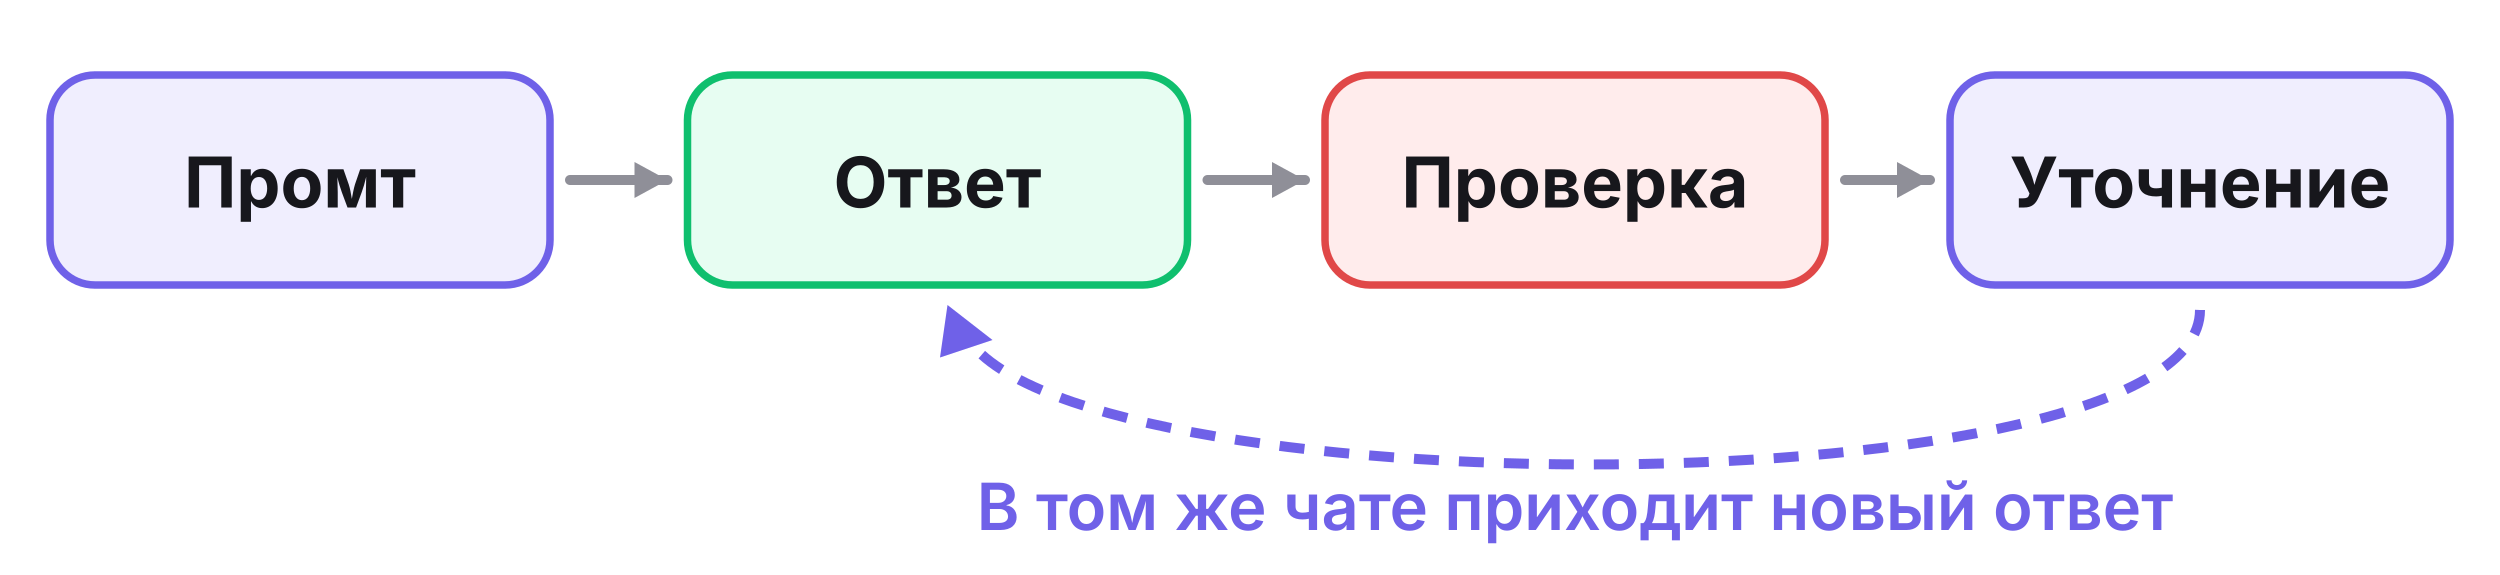
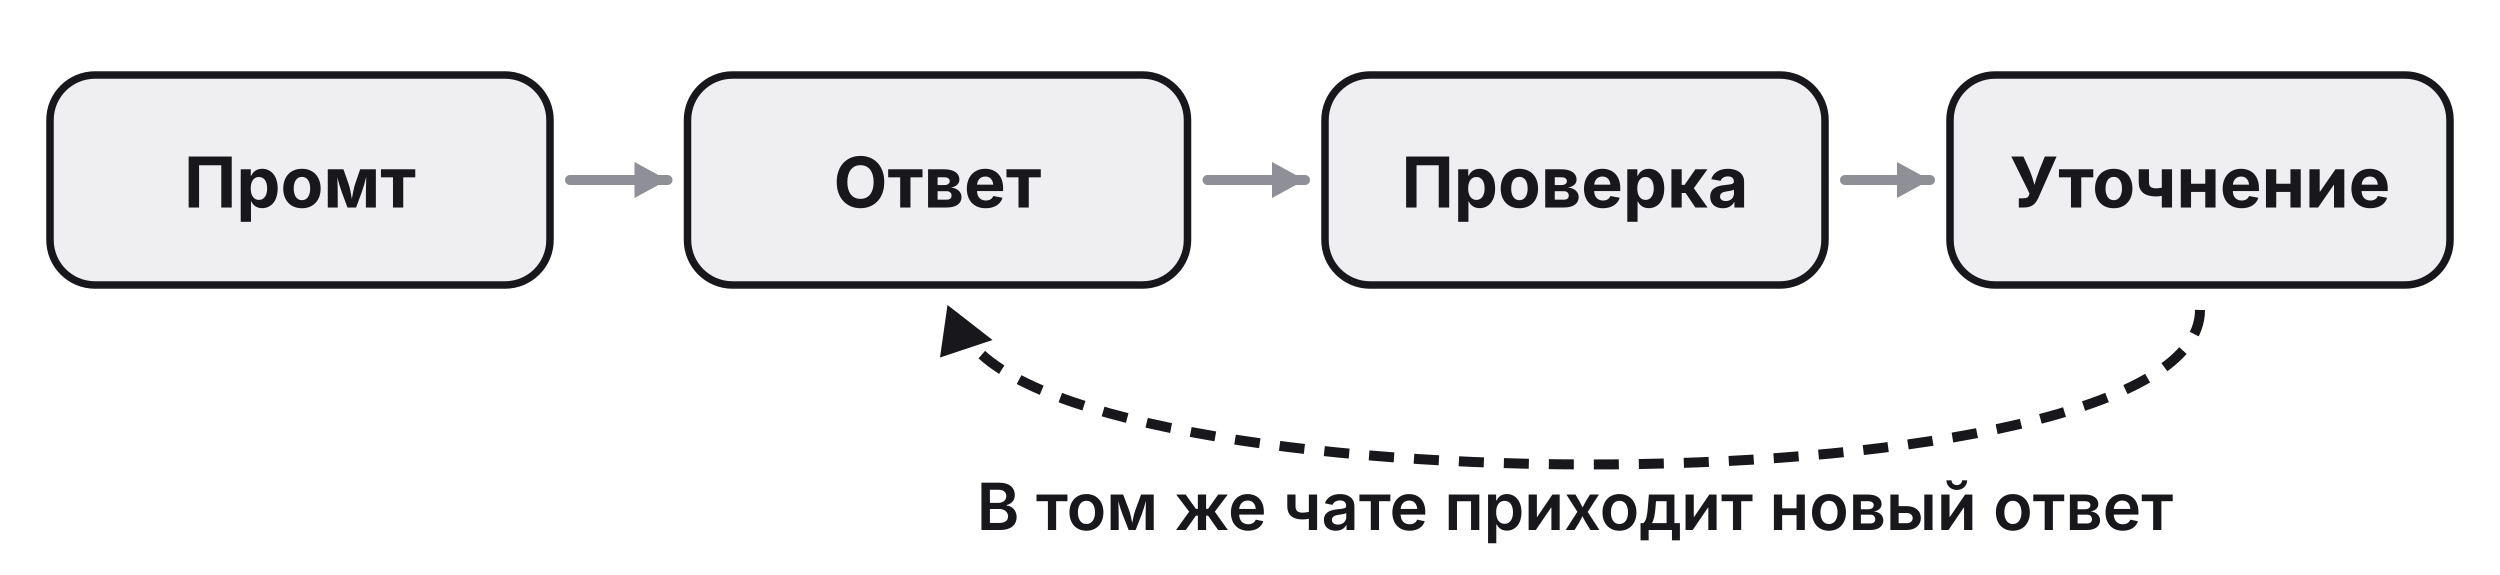
<svg xmlns="http://www.w3.org/2000/svg" viewBox="0 0 1000 230" role="img" aria-label="Промт, ответ, проверка, уточнение и снова ответ в том же чате">
-   <rect x="20" y="30" width="200" height="84" rx="18" fill="#F0EEFE" stroke="#6F61E8" stroke-width="3" />
+   <rect x="20" y="30" width="200" height="84" rx="18" fill="#EFEFF2" stroke="#17171C" stroke-width="3" />
  <text x="120" y="83" font-family="Inter Tight, Inter, Arial, Helvetica, sans-serif" font-size="28" font-weight="700" fill="#17171C" text-anchor="middle">Промт</text>
  <line x1="228" y1="72" x2="267" y2="72" stroke="#8F8F98" stroke-width="4" stroke-linecap="round" />
  <path d="M267 72 L253.8 79.2 L253.8 64.8 Z" fill="#8F8F98" />
-   <rect x="275" y="30" width="200" height="84" rx="18" fill="#E7FDF2" stroke="#0FBF6E" stroke-width="3" />
+   <rect x="275" y="30" width="200" height="84" rx="18" fill="#EFEFF2" stroke="#17171C" stroke-width="3" />
  <text x="375" y="83" font-family="Inter Tight, Inter, Arial, Helvetica, sans-serif" font-size="28" font-weight="700" fill="#17171C" text-anchor="middle">Ответ</text>
  <line x1="483" y1="72" x2="522" y2="72" stroke="#8F8F98" stroke-width="4" stroke-linecap="round" />
  <path d="M522 72 L508.8 79.2 L508.8 64.8 Z" fill="#8F8F98" />
-   <rect x="530" y="30" width="200" height="84" rx="18" fill="#FFECEC" stroke="#E04848" stroke-width="3" />
+   <rect x="530" y="30" width="200" height="84" rx="18" fill="#EFEFF2" stroke="#17171C" stroke-width="3" />
  <text x="630" y="83" font-family="Inter Tight, Inter, Arial, Helvetica, sans-serif" font-size="28" font-weight="700" fill="#17171C" text-anchor="middle">Проверка</text>
  <line x1="738" y1="72" x2="772" y2="72" stroke="#8F8F98" stroke-width="4" stroke-linecap="round" />
  <path d="M772 72 L758.8 79.2 L758.8 64.8 Z" fill="#8F8F98" />
-   <rect x="780" y="30" width="200" height="84" rx="18" fill="#F0EEFE" stroke="#6F61E8" stroke-width="3" />
+   <rect x="780" y="30" width="200" height="84" rx="18" fill="#EFEFF2" stroke="#17171C" stroke-width="3" />
  <text x="880" y="83" font-family="Inter Tight, Inter, Arial, Helvetica, sans-serif" font-size="28" font-weight="700" fill="#17171C" text-anchor="middle">Уточнение</text>
-   <path d="M880 124 C880 205,420 205,385 132" fill="none" stroke="#6F61E8" stroke-width="4" stroke-dasharray="10 8" />
-   <path d="M379 122 L397 136 L376 143 Z" fill="#6F61E8" />
-   <text x="630" y="212" font-family="Inter Tight, Inter, Arial, Helvetica, sans-serif" font-size="26" font-weight="600" fill="#6F61E8" text-anchor="middle">В том же чате приходит новый ответ</text>
+   <path d="M880 124 C880 205,420 205,385 132" fill="none" stroke="#17171C" stroke-width="4" stroke-dasharray="10 8" />
+   <path d="M379 122 L397 136 L376 143 Z" fill="#17171C" />
+   <text x="630" y="212" font-family="Inter Tight, Inter, Arial, Helvetica, sans-serif" font-size="26" font-weight="600" fill="#17171C" text-anchor="middle">В том же чате приходит новый ответ</text>
</svg>
